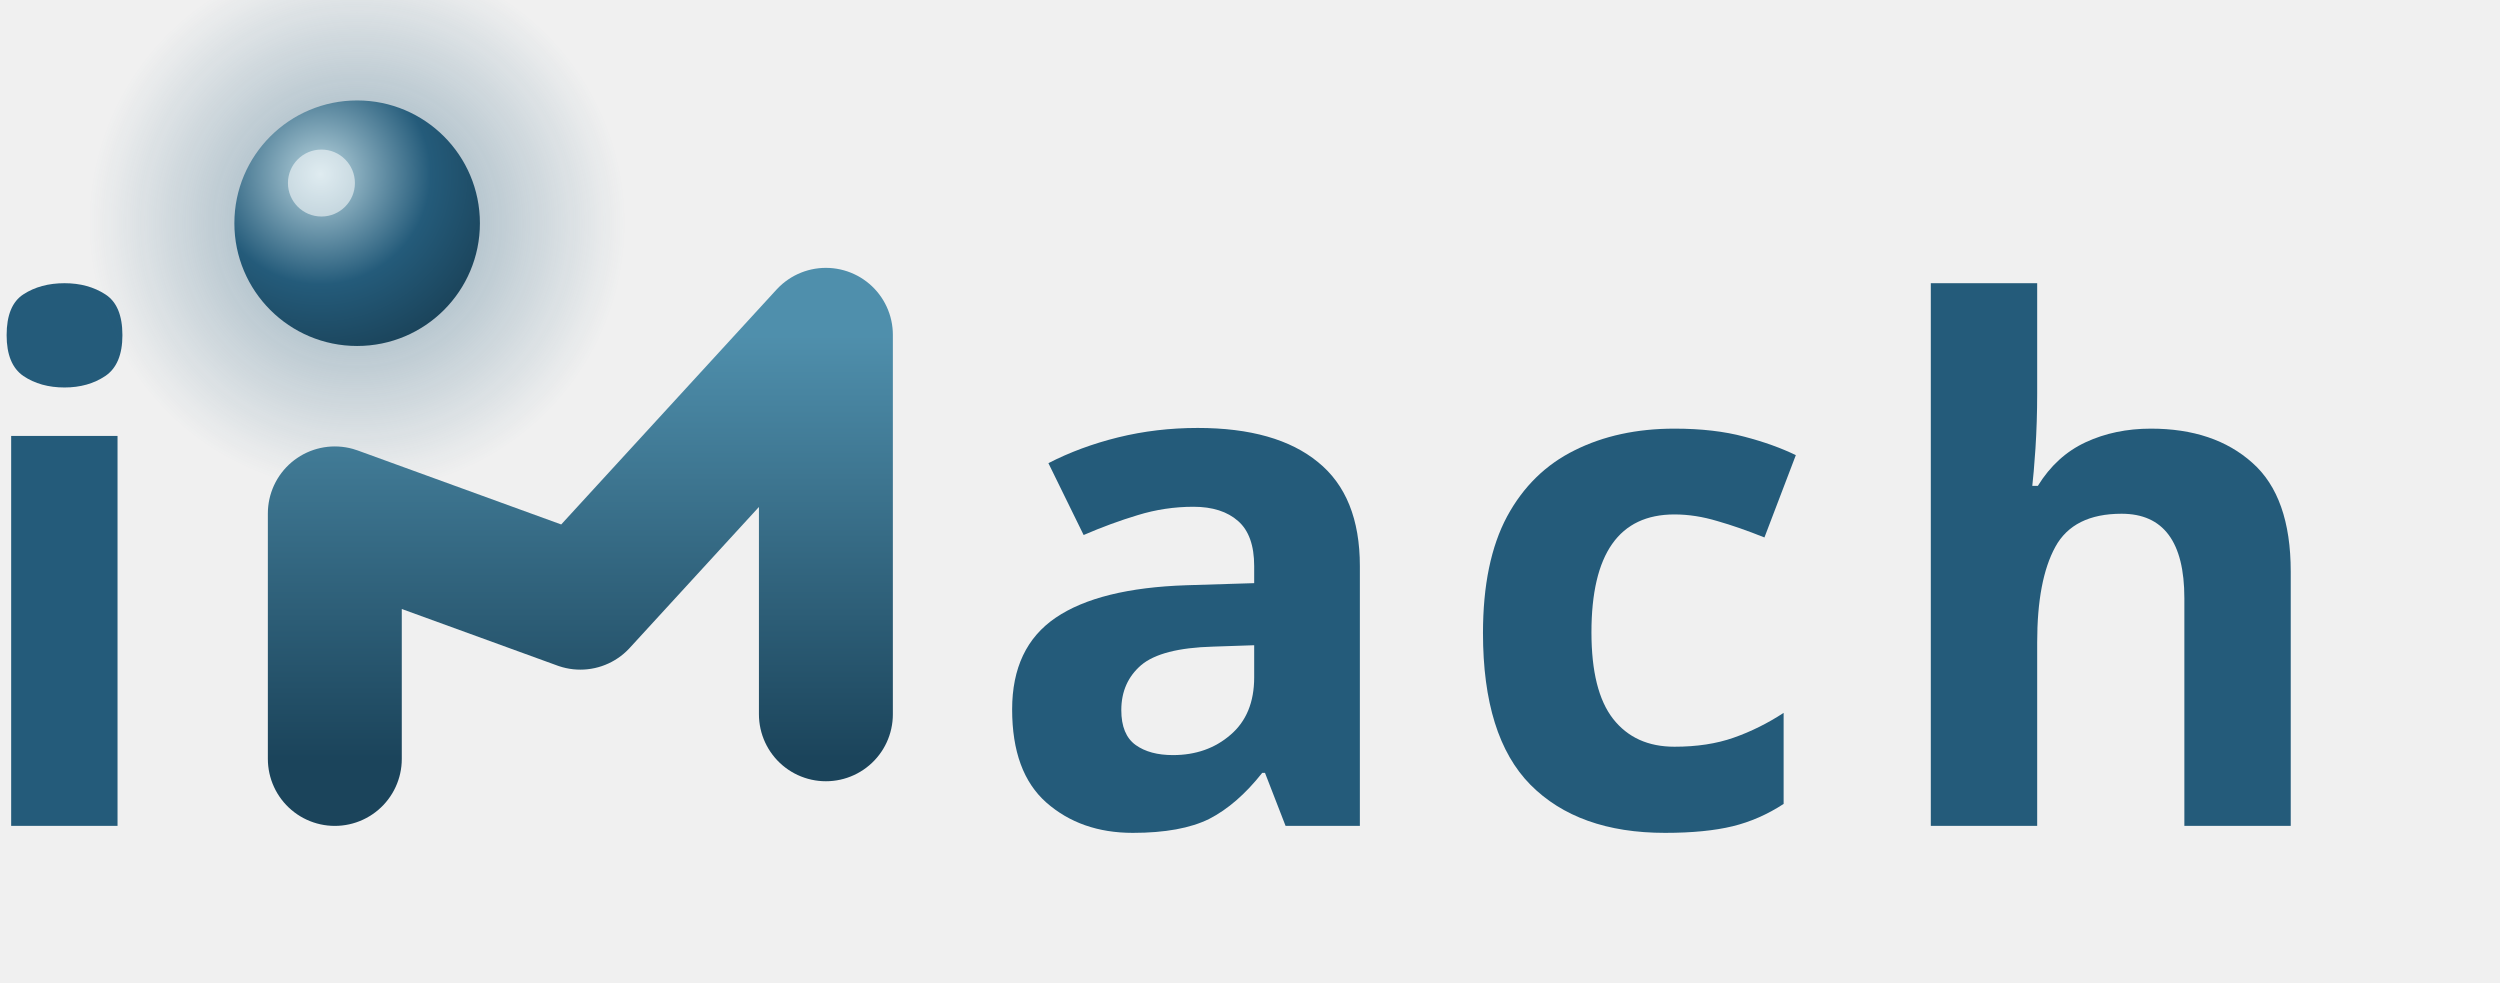
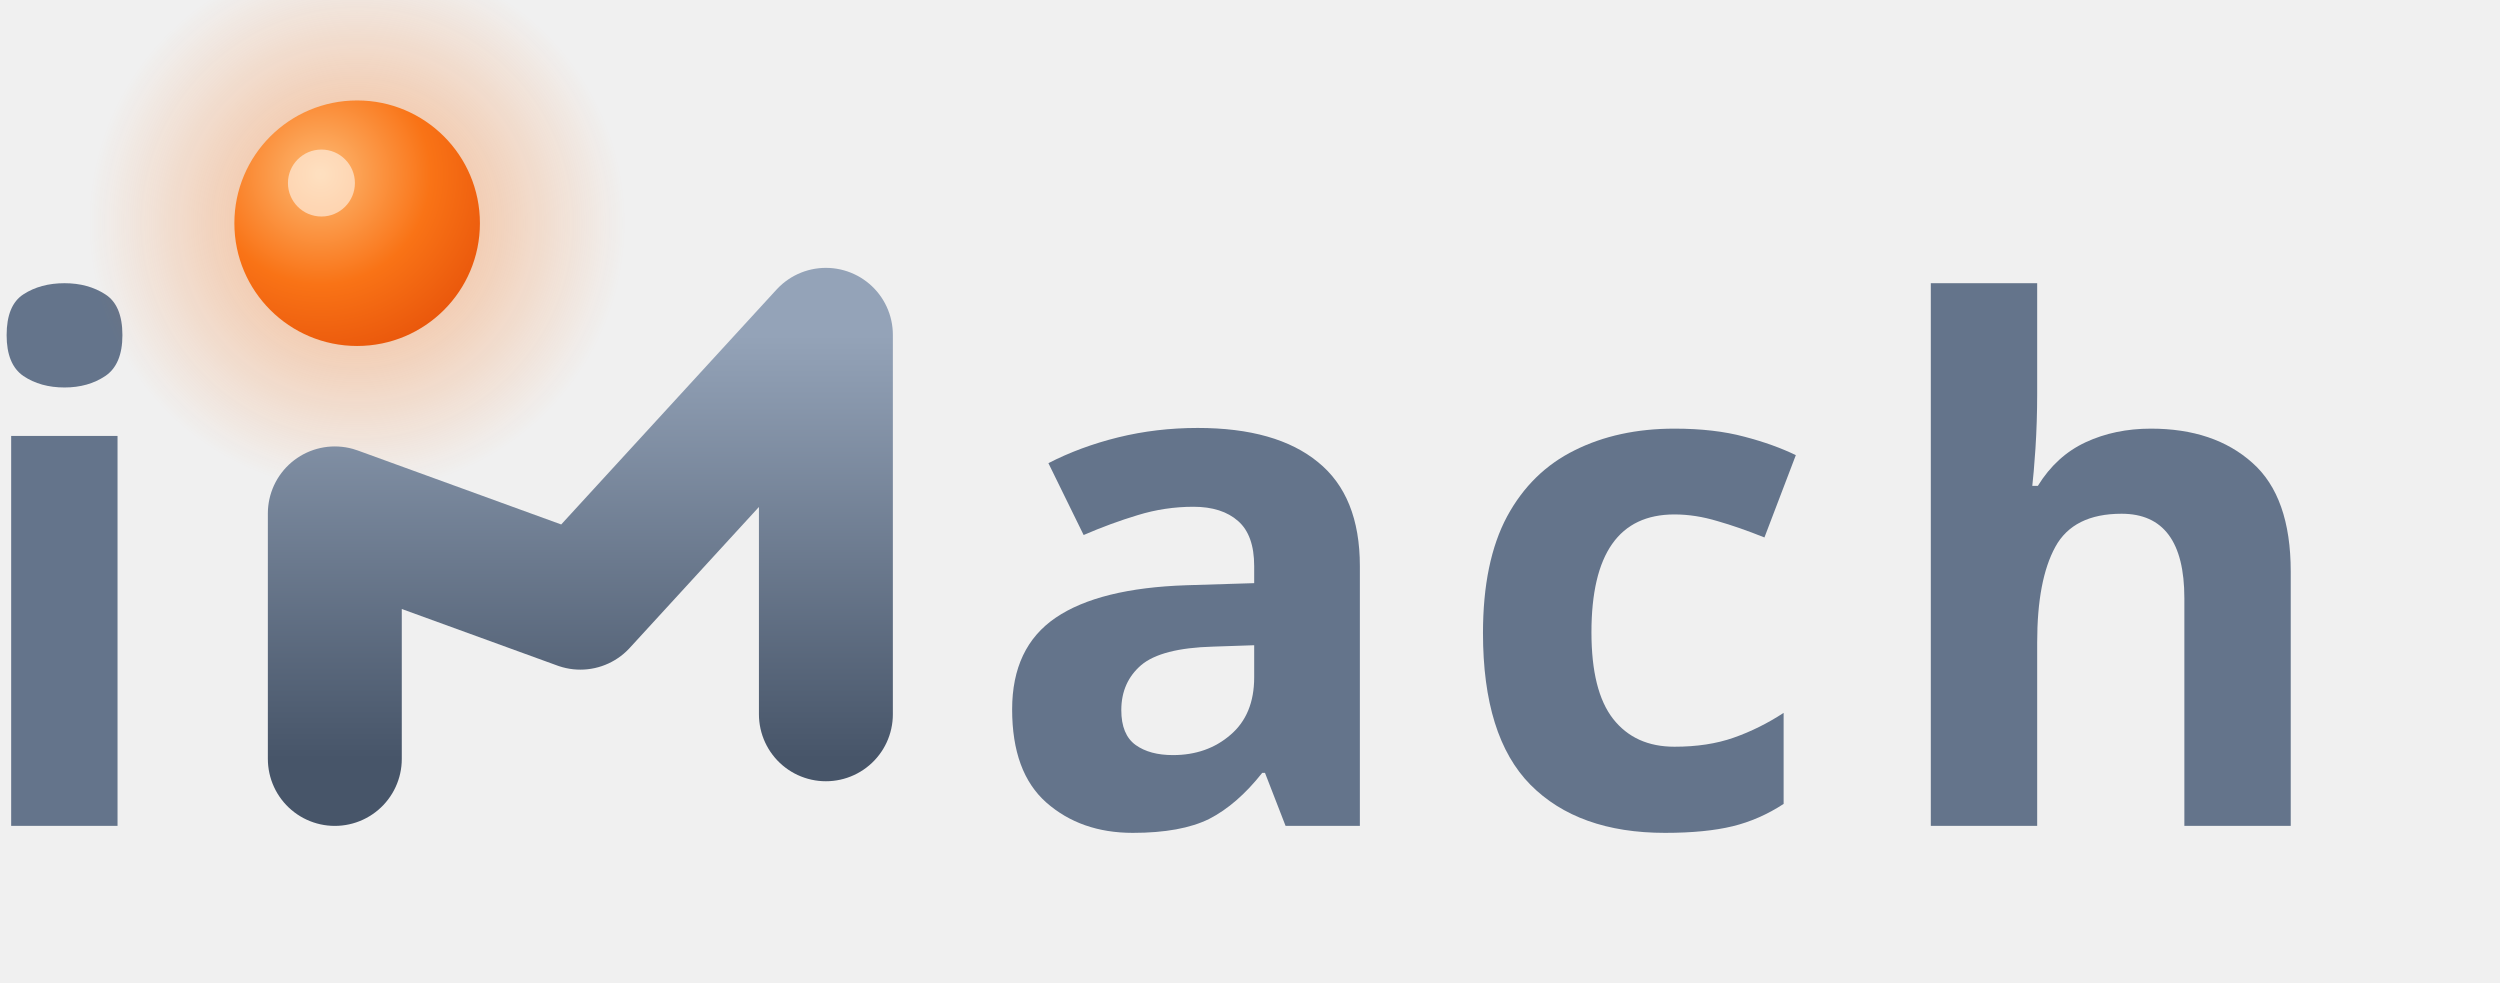
<svg xmlns="http://www.w3.org/2000/svg" viewBox="0 0 112 44" fill="none">
  <defs>
    <linearGradient id="brandGradient" x1="0" y1="0" x2="0" y2="1">
-       <stop offset="0%" stop-color="#4f8fac" />
-       <stop offset="100%" stop-color="#1b445b" />
+       <stop offset="0%" stop-color="#94a3b8" />
+       <stop offset="100%" stop-color="#475569" />
    </linearGradient>
    <radialGradient id="dotGradient" cx="35%" cy="30%" r="75%">
-       <stop offset="0%" stop-color="#b8d4de" />
-       <stop offset="60%" stop-color="#245b7a" />
-       <stop offset="100%" stop-color="#1b445b" />
+       <stop offset="0%" stop-color="#fdba74" />
+       <stop offset="60%" stop-color="#f97316" />
+       <stop offset="100%" stop-color="#ea580c" />
    </radialGradient>
    <radialGradient id="dotGlow" cx="50%" cy="50%" r="50%">
-       <stop offset="0%" stop-color="#245b7a" stop-opacity="0.5" />
-       <stop offset="100%" stop-color="#245b7a" stop-opacity="0" />
+       <stop offset="0%" stop-color="#f97316" stop-opacity="0.5" />
+       <stop offset="100%" stop-color="#f97316" stop-opacity="0" />
    </radialGradient>
  </defs>
-   <text x="-2" y="37" font-family="Verdana, Geneva, sans-serif" font-size="32" font-weight="700" fill="#245b7a">i</text>
+   <text x="-2" y="37" font-family="Verdana, Geneva, sans-serif" font-size="32" font-weight="700" fill="#64748b">i</text>
  <g transform="translate(10, 4)">
    <circle cx="6" cy="6" r="12" fill="url(#dotGlow)" />
    <circle cx="6" cy="6" r="5.5" fill="url(#dotGradient)">
      <animate attributeName="r" values="5.5;5.9;5.5" dur="2.4s" repeatCount="indefinite" calcMode="spline" keySplines="0.4 0 0.2 1; 0.4 0 0.2 1" />
    </circle>
    <circle cx="4.4" cy="4.2" r="1.5" fill="#FFFFFF" opacity="0.55" />
    <path d="M5 30 V19 L16 23 L27 11 V28" stroke="url(#brandGradient)" stroke-width="6" stroke-linecap="round" stroke-linejoin="round" />
  </g>
-   <text x="44" y="37" font-family="Verdana, Geneva, sans-serif" font-size="32" font-weight="700" fill="#245b7a">a</text>
-   <text x="65" y="37" font-family="Verdana, Geneva, sans-serif" font-size="32" font-weight="700" fill="#245b7a">c</text>
-   <text x="84" y="37" font-family="Verdana, Geneva, sans-serif" font-size="32" font-weight="700" fill="#245b7a">h</text>
+   <text x="44" y="37" font-family="Verdana, Geneva, sans-serif" font-size="32" font-weight="700" fill="#64748b">a</text>
+   <text x="65" y="37" font-family="Verdana, Geneva, sans-serif" font-size="32" font-weight="700" fill="#64748b">c</text>
+   <text x="84" y="37" font-family="Verdana, Geneva, sans-serif" font-size="32" font-weight="700" fill="#64748b">h</text>
</svg>
